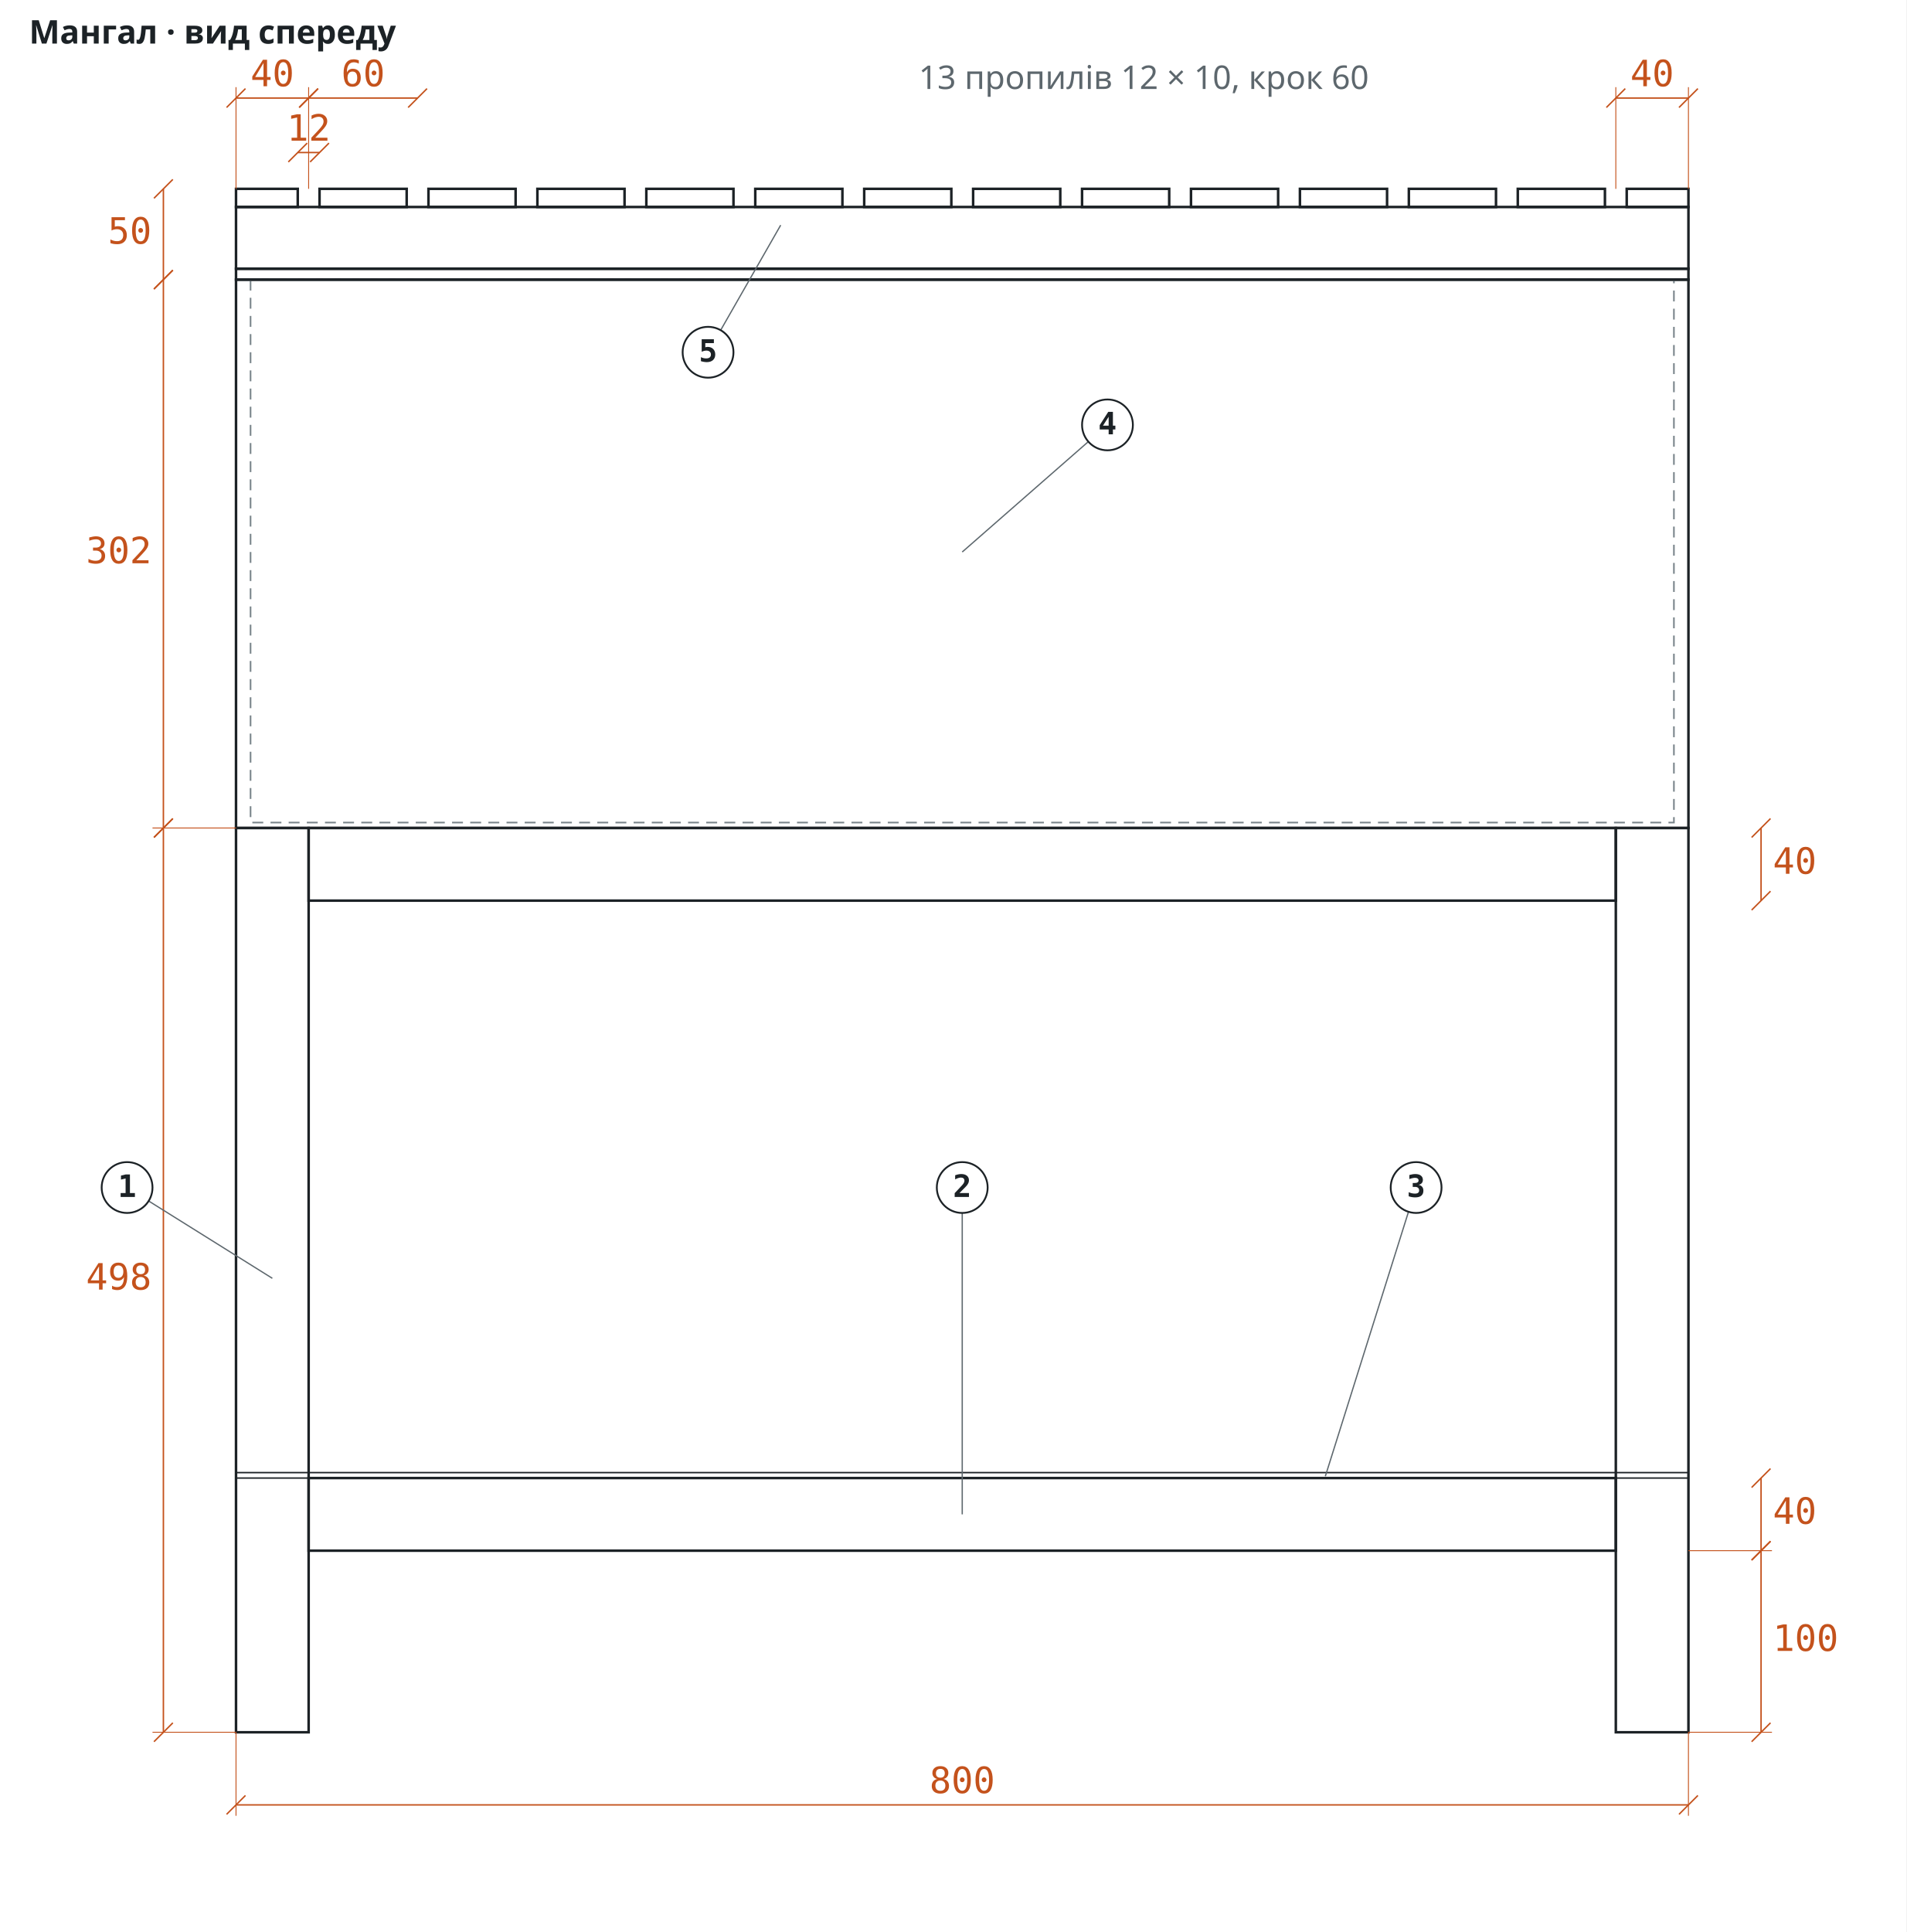
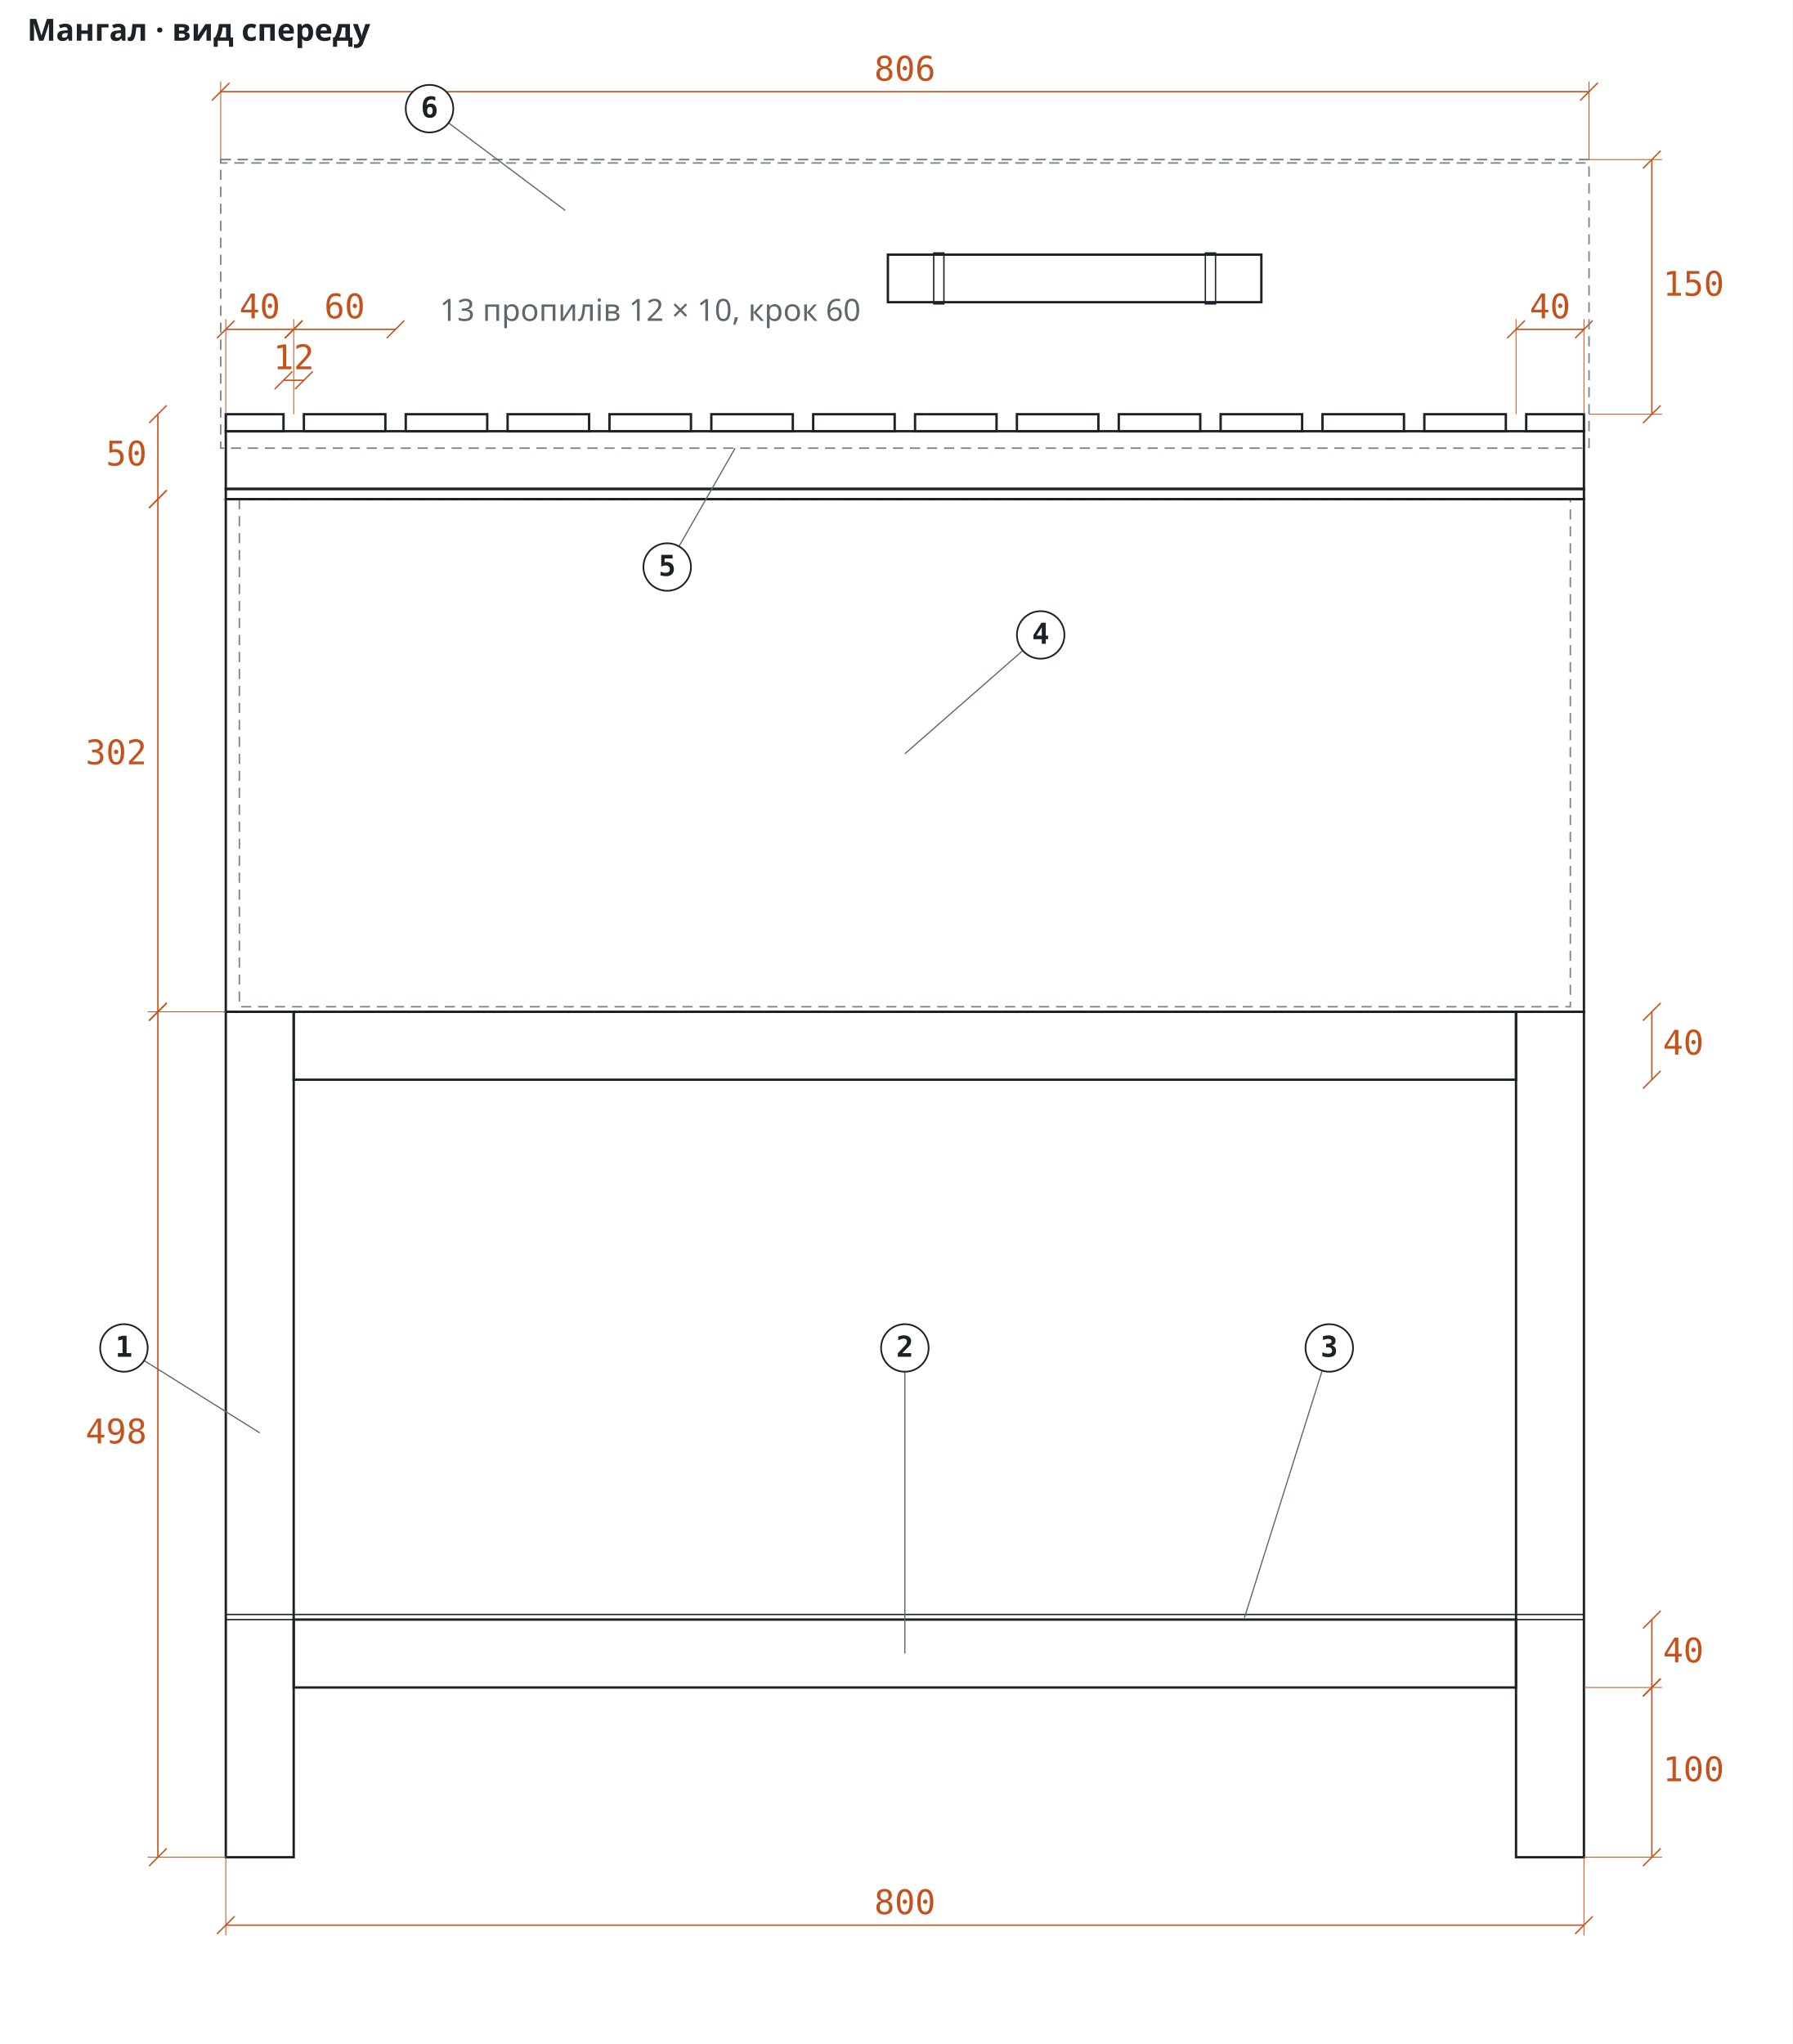
- <svg xmlns="http://www.w3.org/2000/svg" viewBox="0 0 1050 1064" width="1050" height="1064">
+ <svg xmlns="http://www.w3.org/2000/svg" viewBox="0 0 1056 1204" width="1056" height="1204">
  <style>.ol{fill:none;stroke:#1c2226;stroke-width:1.4}.thin{stroke-width:.8}.hid{fill:none;stroke:#7b868c;stroke-width:.9;stroke-dasharray:6 4}.cl{stroke:#7b868c;stroke-width:.7;stroke-dasharray:14 3 2 3}.brick{fill:#efe3d0;stroke:none}.stone{fill:#e3e1dc;stroke:#7b868c;stroke-width:.6}.fill{fill:#e8ecea;stroke:#1c2226;stroke-width:1.2}.dim{stroke:#c4521c;stroke-width:.8}.ext{stroke:#c4521c;stroke-width:.5}.lead{stroke:#5d676d;stroke-width:.7}.dt{fill:#c4521c;font:500 15px "IBM Plex Mono",Consolas,monospace}.note{fill:#5d676d;font:14px "IBM Plex Sans",Segoe UI,sans-serif}.lt{fill:#1c2226;font:13px "IBM Plex Sans",Segoe UI,sans-serif}.bub{fill:#fff;stroke:#1c2226;stroke-width:1}.bt{fill:#1c2226;font:600 13px "IBM Plex Mono",Consolas,monospace}.ttl{fill:#1c2226;font:600 18px "IBM Plex Sans",Segoe UI,sans-serif}</style>
  <rect width="100%" height="100%" fill="#ffffff" />
  <text class="ttl" x="16" y="24">Мангал · вид спереду</text>
  <g transform="translate(0 34)">
-     <rect class="ol" x="130.0" y="422.0" width="40.0" height="498.0" />
-     <rect class="ol" x="890.0" y="422.0" width="40.0" height="498.0" />
-     <rect class="ol" x="170.0" y="780.0" width="720.0" height="40.0" />
-     <rect class="ol" x="170.0" y="422.0" width="720.0" height="40.0" />
-     <rect class="ol thin" x="130.0" y="777.0" width="800.0" height="3.0" />
-     <rect class="ol" x="130.0" y="120.0" width="800.0" height="302.0" />
-     <rect class="hid" x="138.0" y="120.0" width="784.0" height="299.0" />
-     <rect class="ol" x="130.0" y="114.0" width="800.0" height="6.0" />
-     <rect class="ol" x="130.0" y="80.0" width="800.0" height="34.0" />
-     <rect class="ol" x="130.0" y="70.0" width="34.0" height="10.0" />
-     <rect class="ol" x="176.0" y="70.0" width="48.0" height="10.0" />
-     <rect class="ol" x="236.0" y="70.0" width="48.0" height="10.0" />
-     <rect class="ol" x="296.0" y="70.0" width="48.0" height="10.0" />
-     <rect class="ol" x="356.0" y="70.0" width="48.0" height="10.0" />
-     <rect class="ol" x="416.0" y="70.0" width="48.0" height="10.0" />
-     <rect class="ol" x="476.0" y="70.0" width="48.0" height="10.0" />
-     <rect class="ol" x="536.0" y="70.0" width="48.0" height="10.0" />
-     <rect class="ol" x="596.0" y="70.0" width="48.0" height="10.0" />
-     <rect class="ol" x="656.0" y="70.0" width="48.0" height="10.0" />
-     <rect class="ol" x="716.0" y="70.0" width="48.0" height="10.0" />
-     <rect class="ol" x="776.0" y="70.0" width="48.0" height="10.0" />
-     <rect class="ol" x="836.0" y="70.0" width="48.0" height="10.0" />
-     <rect class="ol" x="896.0" y="70.0" width="34.0" height="10.0" />
-     <line class="ext" x1="130.0" y1="920.0" x2="130.0" y2="966.0" />
-     <line class="ext" x1="930.0" y1="920.0" x2="930.0" y2="966.0" />
-     <line class="dim" x1="130.0" y1="960.0" x2="930.0" y2="960.0" />
-     <line class="dim" x1="124.8" y1="965.2" x2="135.2" y2="954.8" />
-     <line class="dim" x1="924.8" y1="965.2" x2="935.2" y2="954.8" />
-     <text class="dt" x="530.0" y="953.5" text-anchor="middle" style="font-size:20px">800</text>
-     <line class="ext" x1="130.0" y1="70.0" x2="130.0" y2="14.0" />
-     <line class="ext" x1="170.0" y1="70.0" x2="170.0" y2="14.0" />
-     <line class="dim" x1="130.0" y1="20.0" x2="170.0" y2="20.0" />
+     <rect class="ol" x="133.0" y="562.0" width="40.0" height="498.0" />
+     <rect class="ol" x="893.0" y="562.0" width="40.0" height="498.0" />
+     <rect class="ol" x="173.0" y="920.0" width="720.0" height="40.0" />
+     <rect class="ol" x="173.0" y="562.0" width="720.0" height="40.0" />
+     <rect class="ol thin" x="133.0" y="917.0" width="800.0" height="3.0" />
+     <rect class="ol" x="133.0" y="260.0" width="800.0" height="302.0" />
+     <rect class="hid" x="141.0" y="260.0" width="784.0" height="299.0" />
+     <rect class="ol" x="133.0" y="254.0" width="800.0" height="6.0" />
+     <rect class="ol" x="133.0" y="220.0" width="800.0" height="34.0" />
+     <rect class="ol" x="133.0" y="210.0" width="34.0" height="10.0" />
+     <rect class="ol" x="179.0" y="210.0" width="48.0" height="10.0" />
+     <rect class="ol" x="239.0" y="210.0" width="48.0" height="10.0" />
+     <rect class="ol" x="299.0" y="210.0" width="48.0" height="10.0" />
+     <rect class="ol" x="359.0" y="210.0" width="48.0" height="10.0" />
+     <rect class="ol" x="419.0" y="210.0" width="48.0" height="10.0" />
+     <rect class="ol" x="479.0" y="210.0" width="48.0" height="10.0" />
+     <rect class="ol" x="539.0" y="210.0" width="48.0" height="10.0" />
+     <rect class="ol" x="599.0" y="210.0" width="48.0" height="10.0" />
+     <rect class="ol" x="659.0" y="210.0" width="48.0" height="10.0" />
+     <rect class="ol" x="719.0" y="210.0" width="48.0" height="10.0" />
+     <rect class="ol" x="779.0" y="210.0" width="48.0" height="10.0" />
+     <rect class="ol" x="839.0" y="210.0" width="48.0" height="10.0" />
+     <rect class="ol" x="899.0" y="210.0" width="34.0" height="10.0" />
+     <line class="ext" x1="133.0" y1="1060.0" x2="133.0" y2="1106.0" />
+     <line class="ext" x1="933.0" y1="1060.0" x2="933.0" y2="1106.0" />
+     <line class="dim" x1="133.0" y1="1100.0" x2="933.0" y2="1100.0" />
+     <line class="dim" x1="127.8" y1="1105.2" x2="138.2" y2="1094.8" />
+     <line class="dim" x1="927.8" y1="1105.2" x2="938.2" y2="1094.8" />
+     <text class="dt" x="533.0" y="1093.5" text-anchor="middle" style="font-size:20px">800</text>
+     <line class="ext" x1="133.0" y1="210.0" x2="133.0" y2="154.0" />
+     <line class="ext" x1="173.0" y1="210.0" x2="173.0" y2="154.0" />
+     <line class="dim" x1="133.0" y1="160.0" x2="173.0" y2="160.0" />
+     <line class="dim" x1="127.8" y1="165.2" x2="138.2" y2="154.8" />
+     <line class="dim" x1="167.8" y1="165.2" x2="178.2" y2="154.8" />
+     <text class="dt" x="153.0" y="153.5" text-anchor="middle" style="font-size:20px">40</text>
+     <line class="dim" x1="173.0" y1="160.0" x2="233.0" y2="160.0" />
+     <line class="dim" x1="167.8" y1="165.2" x2="178.2" y2="154.8" />
+     <line class="dim" x1="227.8" y1="165.2" x2="238.2" y2="154.8" />
+     <text class="dt" x="203.0" y="153.5" text-anchor="middle" style="font-size:20px">60</text>
+     <line class="ext" x1="893.0" y1="210.0" x2="893.0" y2="154.0" />
+     <line class="ext" x1="933.0" y1="210.0" x2="933.0" y2="154.0" />
+     <line class="dim" x1="893.0" y1="160.0" x2="933.0" y2="160.0" />
+     <line class="dim" x1="887.8" y1="165.2" x2="898.2" y2="154.8" />
+     <line class="dim" x1="927.8" y1="165.2" x2="938.2" y2="154.8" />
+     <text class="dt" x="913.0" y="153.5" text-anchor="middle" style="font-size:20px">40</text>
+     <line class="dim" x1="167.0" y1="190.0" x2="179.0" y2="190.0" />
+     <line class="dim" x1="161.8" y1="195.2" x2="172.2" y2="184.8" />
+     <line class="dim" x1="173.8" y1="195.2" x2="184.2" y2="184.8" />
+     <text class="dt" x="173.0" y="183.5" text-anchor="middle" style="font-size:20px">12</text>
+     <text class="note" x="383.0" y="155.0" text-anchor="middle" style="font-size:18px">13 пропилів 12 × 10, крок 60</text>
+     <line class="ext" x1="133.0" y1="1060.0" x2="87.0" y2="1060.0" />
+     <line class="ext" x1="133.0" y1="562.0" x2="87.0" y2="562.0" />
+     <line class="dim" x1="93.0" y1="1060.0" x2="93.0" y2="562.0" />
+     <line class="dim" x1="87.8" y1="1065.2" x2="98.2" y2="1054.8" />
+     <line class="dim" x1="87.8" y1="567.2" x2="98.2" y2="556.8" />
+     <text class="dt" x="86.5" y="816.2" text-anchor="end" style="font-size:20px">498</text>
+     <line class="dim" x1="93.0" y1="562.0" x2="93.0" y2="260.0" />
+     <line class="dim" x1="87.8" y1="567.2" x2="98.2" y2="556.8" />
+     <line class="dim" x1="87.8" y1="265.2" x2="98.2" y2="254.8" />
+     <text class="dt" x="86.5" y="416.2" text-anchor="end" style="font-size:20px">302</text>
+     <line class="dim" x1="93.0" y1="260.0" x2="93.0" y2="210.0" />
+     <line class="dim" x1="87.8" y1="265.2" x2="98.2" y2="254.8" />
+     <line class="dim" x1="87.8" y1="215.2" x2="98.2" y2="204.8" />
+     <text class="dt" x="86.5" y="240.2" text-anchor="end" style="font-size:20px">50</text>
+     <line class="ext" x1="933.0" y1="1060.0" x2="979.0" y2="1060.0" />
+     <line class="ext" x1="933.0" y1="960.0" x2="979.0" y2="960.0" />
+     <line class="dim" x1="973.0" y1="1060.0" x2="973.0" y2="960.0" />
+     <line class="dim" x1="967.8" y1="1065.2" x2="978.2" y2="1054.8" />
+     <line class="dim" x1="967.8" y1="965.2" x2="978.2" y2="954.8" />
+     <text class="dt" x="979.5" y="1015.2" text-anchor="start" style="font-size:20px">100</text>
+     <line class="dim" x1="973.0" y1="960.0" x2="973.0" y2="920.0" />
+     <line class="dim" x1="967.8" y1="965.2" x2="978.2" y2="954.8" />
+     <line class="dim" x1="967.8" y1="925.2" x2="978.2" y2="914.8" />
+     <text class="dt" x="979.5" y="945.2" text-anchor="start" style="font-size:20px">40</text>
+     <line class="dim" x1="973.0" y1="602.0" x2="973.0" y2="562.0" />
+     <line class="dim" x1="967.8" y1="607.2" x2="978.2" y2="596.8" />
+     <line class="dim" x1="967.8" y1="567.2" x2="978.2" y2="556.8" />
+     <text class="dt" x="979.5" y="587.2" text-anchor="start" style="font-size:20px">40</text>
+     <line class="lead" x1="153.0" y1="810.0" x2="73.0" y2="760.0" />
+     <circle class="bub" cx="73.0" cy="760.0" r="14" />
+     <text class="bt" x="73.0" y="765.2" text-anchor="middle" style="font-size:17px">1</text>
+     <line class="lead" x1="533.0" y1="940.0" x2="533.0" y2="760.0" />
+     <circle class="bub" cx="533.0" cy="760.0" r="14" />
+     <text class="bt" x="533.0" y="765.2" text-anchor="middle" style="font-size:17px">2</text>
+     <line class="lead" x1="733.0" y1="919.0" x2="783.0" y2="760.0" />
+     <circle class="bub" cx="783.0" cy="760.0" r="14" />
+     <text class="bt" x="783.0" y="765.2" text-anchor="middle" style="font-size:17px">3</text>
+     <line class="lead" x1="533.0" y1="410.0" x2="613.0" y2="340.0" />
+     <circle class="bub" cx="613.0" cy="340.0" r="14" />
+     <text class="bt" x="613.0" y="345.2" text-anchor="middle" style="font-size:17px">4</text>
+     <line class="lead" x1="433.0" y1="230.0" x2="393.0" y2="300.0" />
+     <circle class="bub" cx="393.0" cy="300.0" r="14" />
+     <text class="bt" x="393.0" y="305.2" text-anchor="middle" style="font-size:17px">5</text>
+     <rect class="hid" x="130.0" y="60.0" width="806.0" height="170.0" />
+     <rect class="hid" x="130.0" y="60.0" width="806.0" height="2.0" />
+     <rect class="ol thin" x="550.0" y="115.0" width="6.0" height="30.0" />
+     <rect class="ol thin" x="710.0" y="115.0" width="6.0" height="30.0" />
+     <rect class="ol" x="523.0" y="116.0" width="220.0" height="28.0" />
+     <line class="ext" x1="936.0" y1="210.0" x2="979.0" y2="210.0" />
+     <line class="ext" x1="936.0" y1="60.0" x2="979.0" y2="60.0" />
+     <line class="dim" x1="973.0" y1="210.0" x2="973.0" y2="60.0" />
+     <line class="dim" x1="967.8" y1="215.2" x2="978.2" y2="204.8" />
+     <line class="dim" x1="967.8" y1="65.2" x2="978.2" y2="54.8" />
+     <text class="dt" x="979.5" y="140.2" text-anchor="start" style="font-size:20px">150</text>
+     <line class="ext" x1="130.0" y1="60.0" x2="130.0" y2="14.0" />
+     <line class="ext" x1="936.0" y1="60.0" x2="936.0" y2="14.0" />
+     <line class="dim" x1="130.0" y1="20.0" x2="936.0" y2="20.0" />
    <line class="dim" x1="124.8" y1="25.2" x2="135.2" y2="14.8" />
-     <line class="dim" x1="164.8" y1="25.2" x2="175.2" y2="14.8" />
-     <text class="dt" x="150.0" y="13.5" text-anchor="middle" style="font-size:20px">40</text>
-     <line class="dim" x1="170.0" y1="20.0" x2="230.0" y2="20.0" />
-     <line class="dim" x1="164.8" y1="25.2" x2="175.2" y2="14.8" />
-     <line class="dim" x1="224.8" y1="25.2" x2="235.2" y2="14.8" />
-     <text class="dt" x="200.0" y="13.5" text-anchor="middle" style="font-size:20px">60</text>
-     <line class="ext" x1="890.0" y1="70.0" x2="890.0" y2="14.0" />
-     <line class="ext" x1="930.0" y1="70.0" x2="930.0" y2="14.0" />
-     <line class="dim" x1="890.0" y1="20.0" x2="930.0" y2="20.0" />
-     <line class="dim" x1="884.8" y1="25.2" x2="895.2" y2="14.8" />
-     <line class="dim" x1="924.8" y1="25.2" x2="935.2" y2="14.8" />
-     <text class="dt" x="910.0" y="13.5" text-anchor="middle" style="font-size:20px">40</text>
-     <line class="dim" x1="164.0" y1="50.0" x2="176.0" y2="50.0" />
-     <line class="dim" x1="158.8" y1="55.2" x2="169.2" y2="44.8" />
-     <line class="dim" x1="170.8" y1="55.2" x2="181.2" y2="44.8" />
-     <text class="dt" x="170.0" y="43.5" text-anchor="middle" style="font-size:20px">12</text>
-     <text class="note" x="630.0" y="15.0" text-anchor="middle" style="font-size:18px">13 пропилів 12 × 10, крок 60</text>
-     <line class="ext" x1="130.0" y1="920.0" x2="84.0" y2="920.0" />
-     <line class="ext" x1="130.0" y1="422.0" x2="84.0" y2="422.0" />
-     <line class="dim" x1="90.0" y1="920.0" x2="90.0" y2="422.0" />
-     <line class="dim" x1="84.8" y1="925.2" x2="95.2" y2="914.8" />
-     <line class="dim" x1="84.8" y1="427.2" x2="95.2" y2="416.8" />
-     <text class="dt" x="83.5" y="676.2" text-anchor="end" style="font-size:20px">498</text>
-     <line class="dim" x1="90.0" y1="422.0" x2="90.0" y2="120.0" />
-     <line class="dim" x1="84.8" y1="427.2" x2="95.2" y2="416.8" />
-     <line class="dim" x1="84.8" y1="125.2" x2="95.2" y2="114.8" />
-     <text class="dt" x="83.5" y="276.2" text-anchor="end" style="font-size:20px">302</text>
-     <line class="dim" x1="90.0" y1="120.0" x2="90.0" y2="70.0" />
-     <line class="dim" x1="84.8" y1="125.2" x2="95.2" y2="114.8" />
-     <line class="dim" x1="84.8" y1="75.2" x2="95.2" y2="64.8" />
-     <text class="dt" x="83.5" y="100.2" text-anchor="end" style="font-size:20px">50</text>
-     <line class="ext" x1="930.0" y1="920.0" x2="976.0" y2="920.0" />
-     <line class="ext" x1="930.0" y1="820.0" x2="976.0" y2="820.0" />
-     <line class="dim" x1="970.0" y1="920.0" x2="970.0" y2="820.0" />
-     <line class="dim" x1="964.8" y1="925.2" x2="975.2" y2="914.8" />
-     <line class="dim" x1="964.8" y1="825.2" x2="975.2" y2="814.8" />
-     <text class="dt" x="976.5" y="875.2" text-anchor="start" style="font-size:20px">100</text>
-     <line class="dim" x1="970.0" y1="820.0" x2="970.0" y2="780.0" />
-     <line class="dim" x1="964.8" y1="825.2" x2="975.2" y2="814.8" />
-     <line class="dim" x1="964.8" y1="785.2" x2="975.2" y2="774.8" />
-     <text class="dt" x="976.5" y="805.2" text-anchor="start" style="font-size:20px">40</text>
-     <line class="dim" x1="970.0" y1="462.0" x2="970.0" y2="422.0" />
-     <line class="dim" x1="964.8" y1="467.2" x2="975.2" y2="456.8" />
-     <line class="dim" x1="964.8" y1="427.2" x2="975.2" y2="416.8" />
-     <text class="dt" x="976.5" y="447.2" text-anchor="start" style="font-size:20px">40</text>
-     <line class="lead" x1="150.0" y1="670.0" x2="70.0" y2="620.0" />
-     <circle class="bub" cx="70.0" cy="620.0" r="14" />
-     <text class="bt" x="70.0" y="625.2" text-anchor="middle" style="font-size:17px">1</text>
-     <line class="lead" x1="530.0" y1="800.0" x2="530.0" y2="620.0" />
-     <circle class="bub" cx="530.0" cy="620.0" r="14" />
-     <text class="bt" x="530.0" y="625.2" text-anchor="middle" style="font-size:17px">2</text>
-     <line class="lead" x1="730.0" y1="779.0" x2="780.0" y2="620.0" />
-     <circle class="bub" cx="780.0" cy="620.0" r="14" />
-     <text class="bt" x="780.0" y="625.2" text-anchor="middle" style="font-size:17px">3</text>
-     <line class="lead" x1="530.0" y1="270.0" x2="610.0" y2="200.0" />
-     <circle class="bub" cx="610.0" cy="200.0" r="14" />
-     <text class="bt" x="610.0" y="205.2" text-anchor="middle" style="font-size:17px">4</text>
-     <line class="lead" x1="430.0" y1="90.0" x2="390.0" y2="160.0" />
-     <circle class="bub" cx="390.0" cy="160.0" r="14" />
-     <text class="bt" x="390.0" y="165.2" text-anchor="middle" style="font-size:17px">5</text>
+     <line class="dim" x1="930.8" y1="25.2" x2="941.2" y2="14.8" />
+     <text class="dt" x="533.0" y="13.5" text-anchor="middle" style="font-size:20px">806</text>
+     <line class="lead" x1="333.0" y1="90.0" x2="253.0" y2="30.0" />
+     <circle class="bub" cx="253.0" cy="30.0" r="14" />
+     <text class="bt" x="253.0" y="35.2" text-anchor="middle" style="font-size:17px">6</text>
  </g>
</svg>
